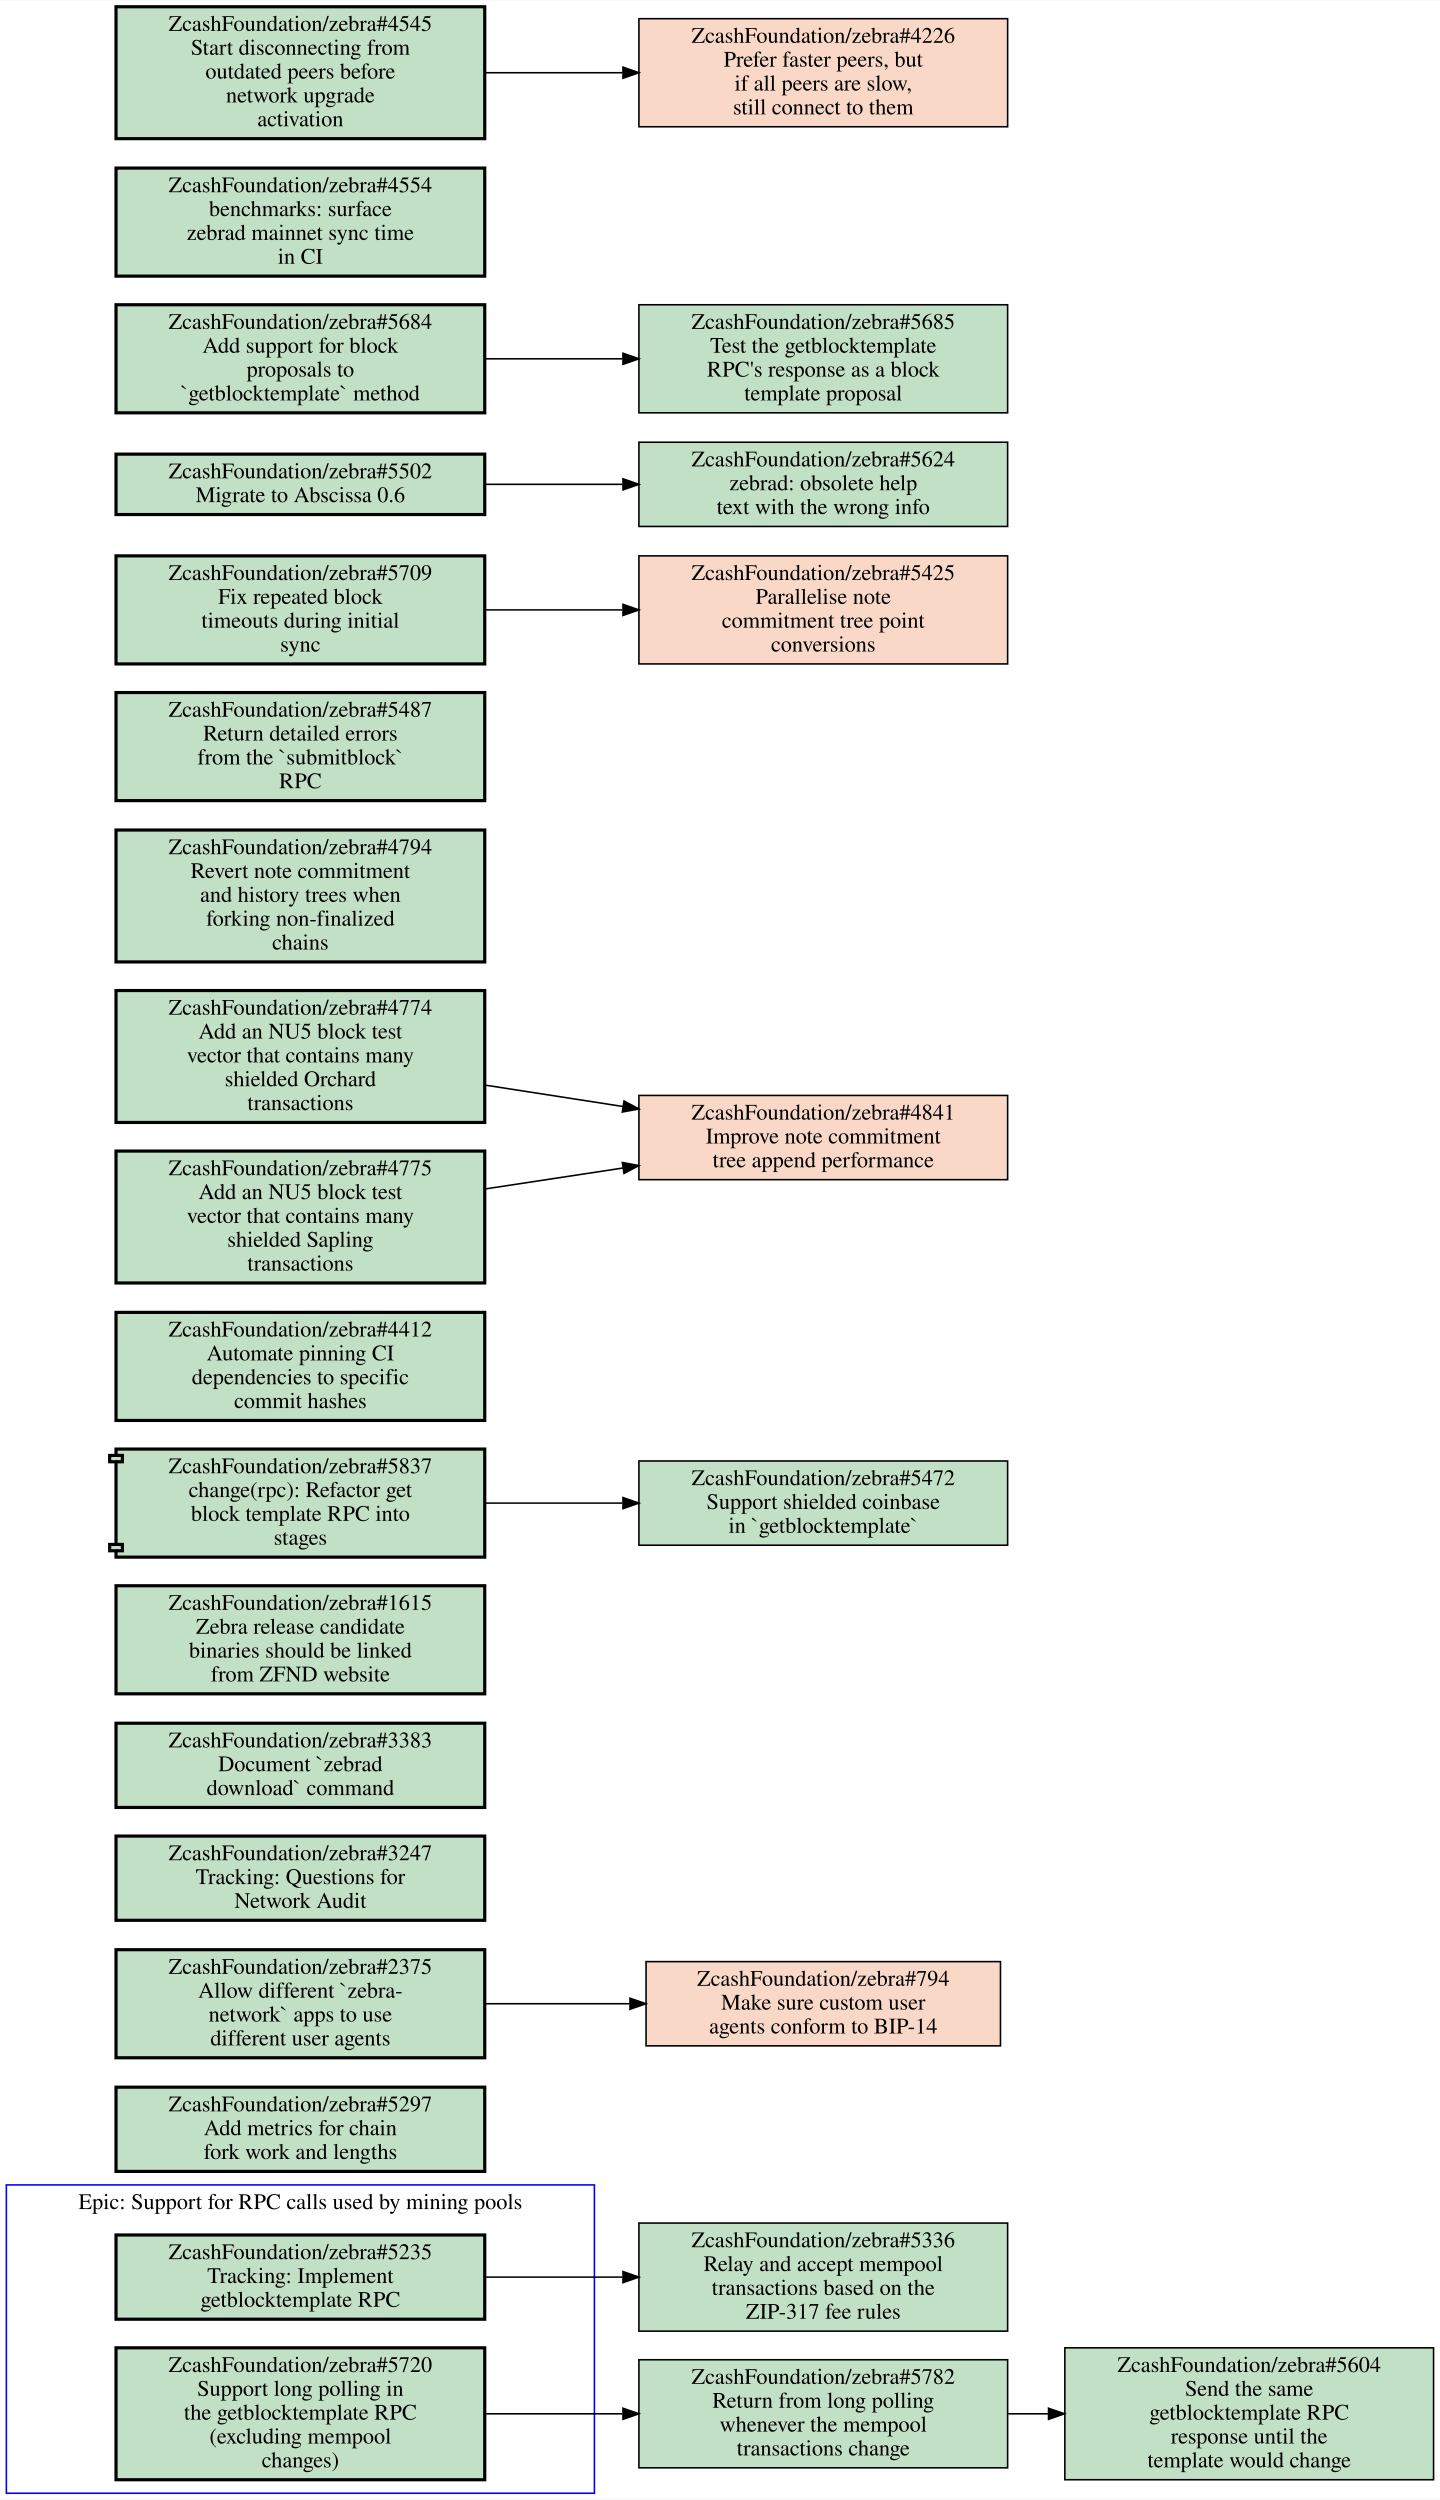
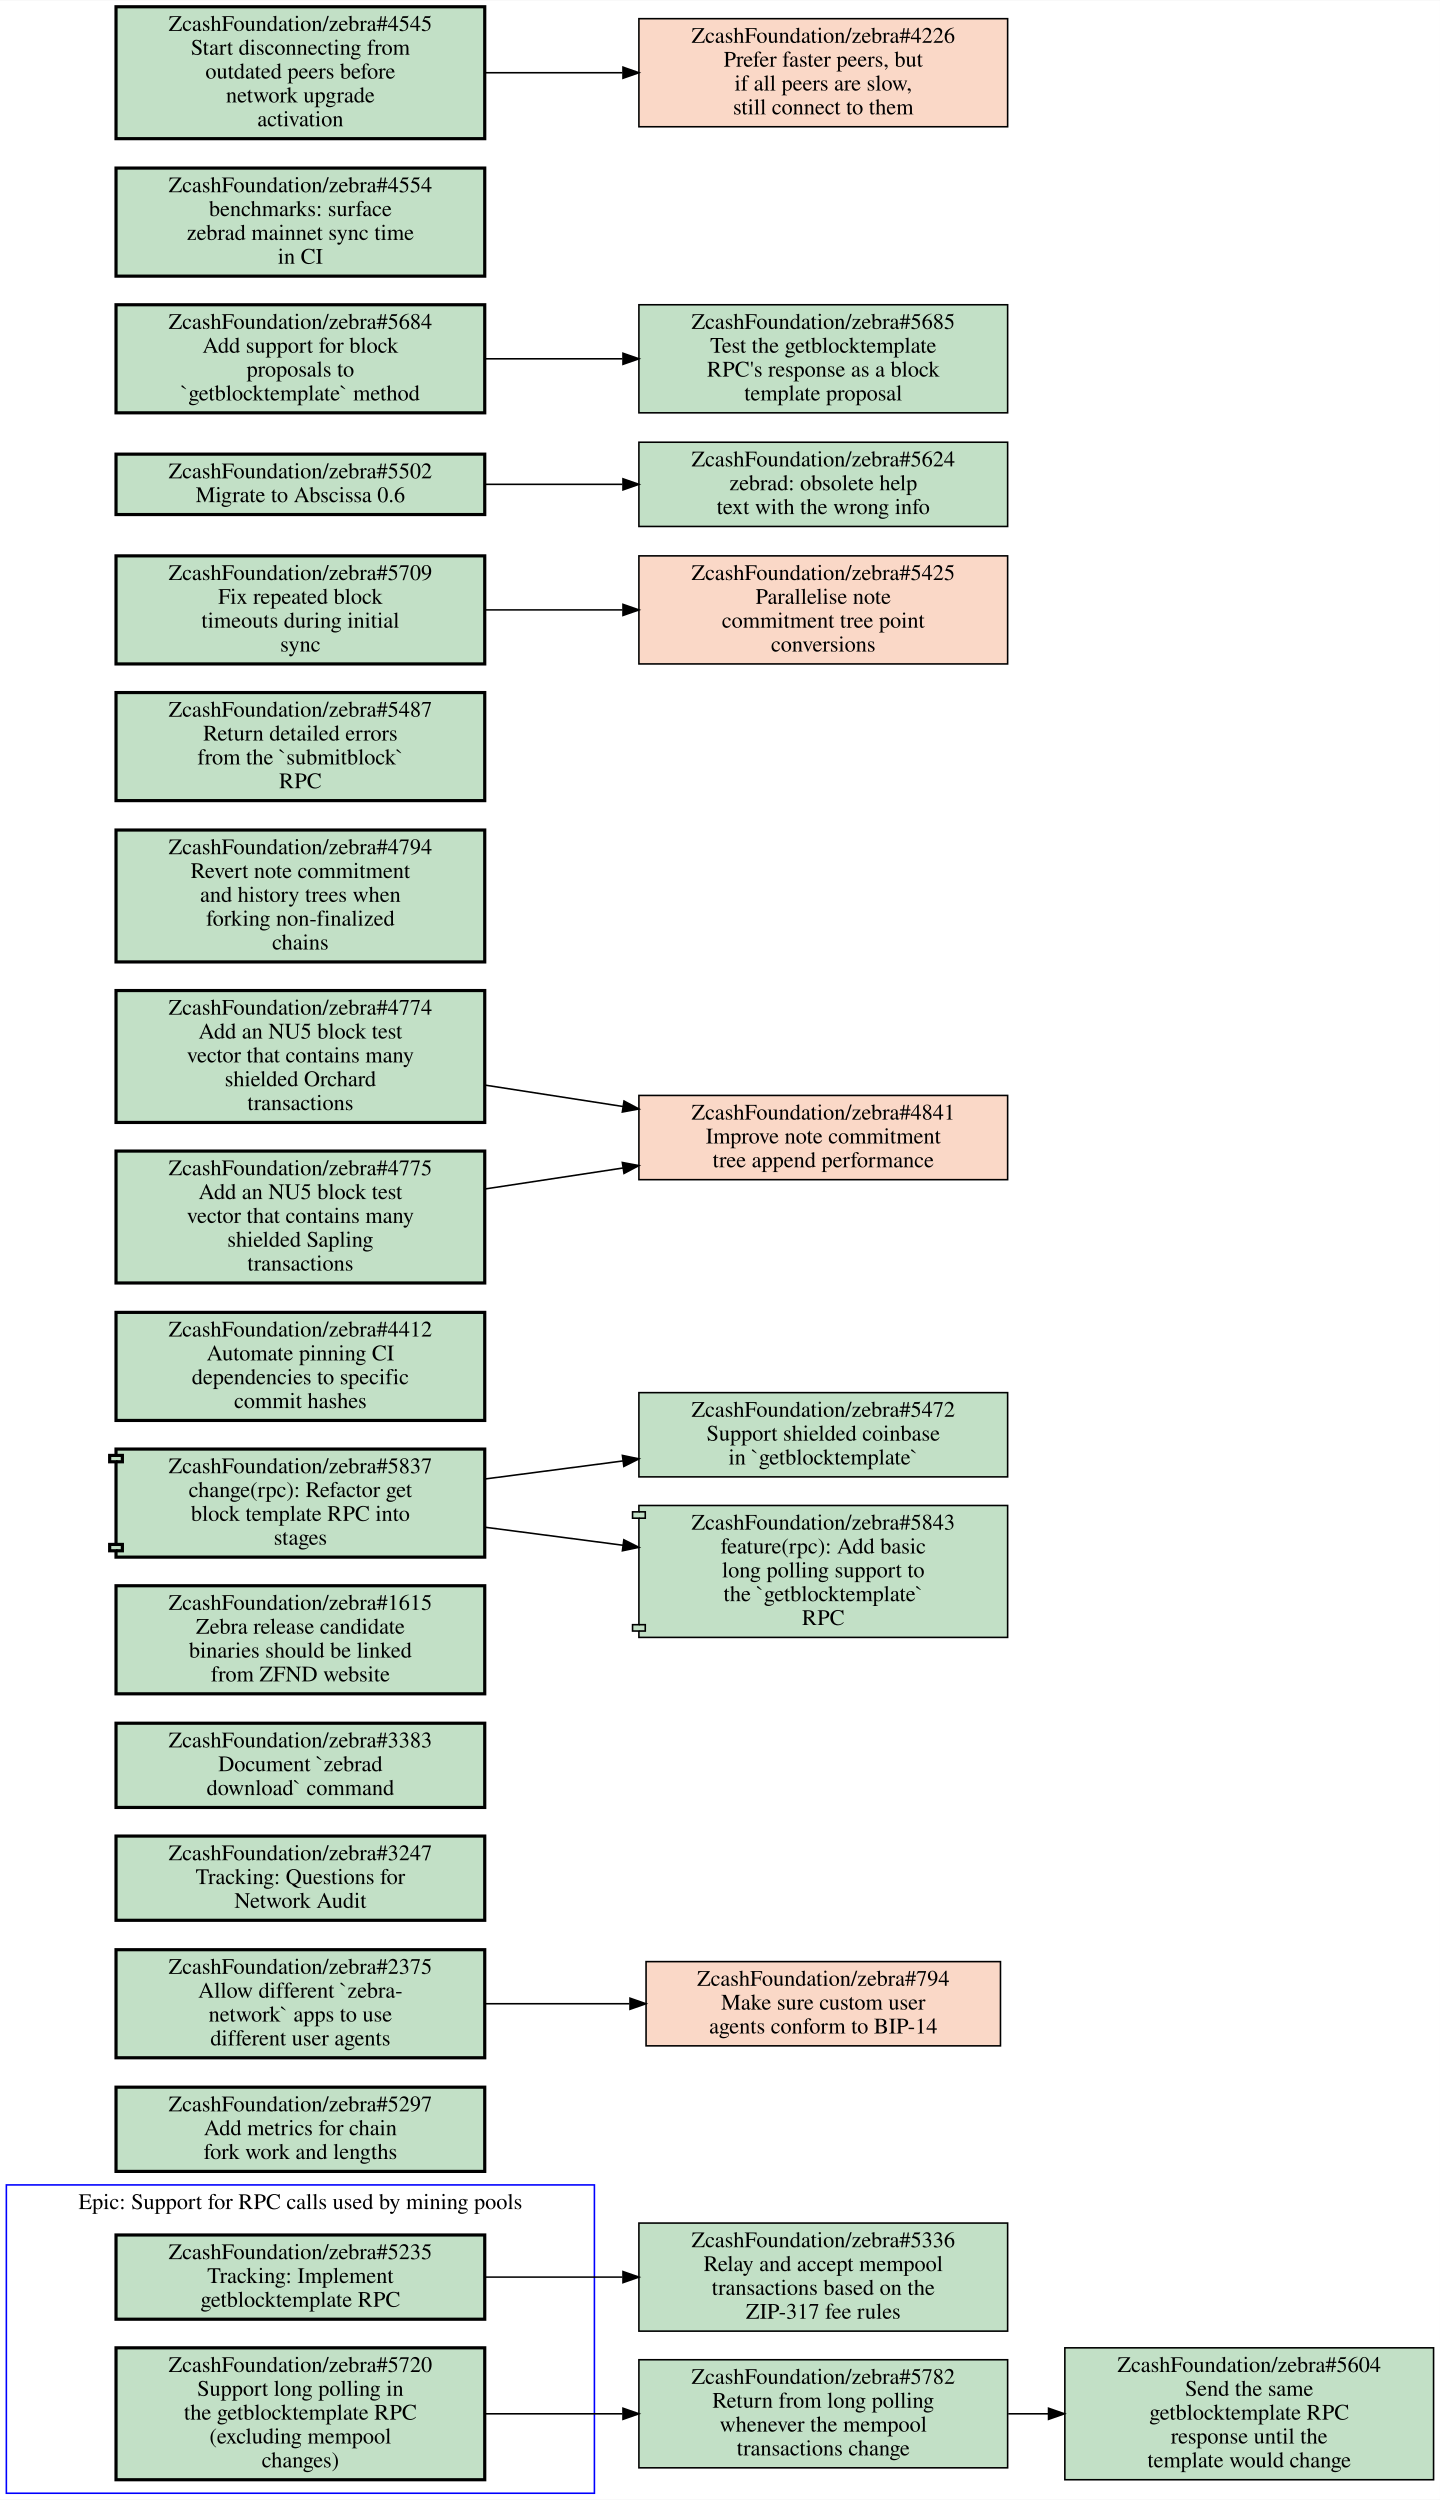
<svg xmlns="http://www.w3.org/2000/svg" xmlns:xlink="http://www.w3.org/1999/xlink" width="906pt" height="1573pt" viewBox="0.00 0.00 906.00 1572.50">
  <g id="graph0" class="graph" transform="scale(1 1) rotate(0) translate(4 1568.5)">
    <polygon fill="#ffffff" stroke="transparent" points="-4,4 -4,-1568.5 902,-1568.5 902,4 -4,4" />
    <g id="clust1" class="cluster">
      <polygon fill="none" stroke="#0000ff" points="0,0 0,-194 370,-194 370,0 0,0" />
      <text text-anchor="middle" x="185" y="-178.8" font-family="Times,serif" font-size="14.00" fill="#000000">Epic: Support for RPC calls used by mining pools</text>
    </g>
    <g id="node1" class="node open">
      <g id="a_node1">
        <a xlink:href="https://github.com/ZcashFoundation/zebra/issues/5235" xlink:title="ZcashFoundation/zebra#5235&#10;Tracking: Implement&#10;getblocktemplate RPC" target="_blank">
          <polygon fill="#c2e0c6" stroke="#000000" stroke-width="2" points="301,-162.5 69,-162.5 69,-109.5 301,-109.5 301,-162.5" />
          <text text-anchor="middle" x="185" y="-147.3" font-family="Times,serif" font-size="14.00" fill="#000000">ZcashFoundation/zebra#5235</text>
          <text text-anchor="middle" x="185" y="-132.3" font-family="Times,serif" font-size="14.00" fill="#000000">Tracking: Implement</text>
          <text text-anchor="middle" x="185" y="-117.3" font-family="Times,serif" font-size="14.00" fill="#000000">getblocktemplate RPC</text>
        </a>
      </g>
    </g>
    <g id="node3" class="node open">
      <g id="a_node3">
        <a xlink:href="https://github.com/ZcashFoundation/zebra/issues/5336" xlink:title="ZcashFoundation/zebra#5336&#10;Relay and accept mempool&#10;transactions based on the&#10;ZIP-317 fee rules" target="_blank">
          <polygon fill="#c2e0c6" stroke="#000000" points="630,-170 398,-170 398,-102 630,-102 630,-170" />
          <text text-anchor="middle" x="514" y="-154.8" font-family="Times,serif" font-size="14.00" fill="#000000">ZcashFoundation/zebra#5336</text>
          <text text-anchor="middle" x="514" y="-139.8" font-family="Times,serif" font-size="14.00" fill="#000000">Relay and accept mempool</text>
          <text text-anchor="middle" x="514" y="-124.8" font-family="Times,serif" font-size="14.00" fill="#000000">transactions based on the</text>
          <text text-anchor="middle" x="514" y="-109.8" font-family="Times,serif" font-size="14.00" fill="#000000">ZIP-317 fee rules</text>
        </a>
      </g>
    </g>
    <g id="edge1" class="edge">
      <path fill="none" stroke="#000000" d="M301.46,-136C329.36,-136 359.29,-136 387.62,-136" />
      <polygon fill="#000000" stroke="#000000" points="387.98,-139.5 397.98,-136 387.98,-132.5 387.98,-139.5" />
    </g>
    <g id="node2" class="node open">
      <g id="a_node2">
        <a xlink:href="https://github.com/ZcashFoundation/zebra/issues/5720" xlink:title="ZcashFoundation/zebra#5720&#10;Support long polling in&#10;the getblocktemplate RPC&#10;(excluding mempool&#10;changes)" target="_blank">
          <polygon fill="#c2e0c6" stroke="#000000" stroke-width="2" points="301,-91.5 69,-91.5 69,-8.5 301,-8.5 301,-91.5" />
          <text text-anchor="middle" x="185" y="-76.3" font-family="Times,serif" font-size="14.00" fill="#000000">ZcashFoundation/zebra#5720</text>
          <text text-anchor="middle" x="185" y="-61.3" font-family="Times,serif" font-size="14.00" fill="#000000">Support long polling in</text>
          <text text-anchor="middle" x="185" y="-46.3" font-family="Times,serif" font-size="14.00" fill="#000000">the getblocktemplate RPC</text>
          <text text-anchor="middle" x="185" y="-31.3" font-family="Times,serif" font-size="14.00" fill="#000000">(excluding mempool</text>
          <text text-anchor="middle" x="185" y="-16.3" font-family="Times,serif" font-size="14.00" fill="#000000">changes)</text>
        </a>
      </g>
    </g>
    <g id="node4" class="node open">
      <g id="a_node4">
        <a xlink:href="https://github.com/ZcashFoundation/zebra/issues/5782" xlink:title="ZcashFoundation/zebra#5782&#10;Return from long polling&#10;whenever the mempool&#10;transactions change" target="_blank">
          <polygon fill="#c2e0c6" stroke="#000000" points="630,-84 398,-84 398,-16 630,-16 630,-84" />
          <text text-anchor="middle" x="514" y="-68.8" font-family="Times,serif" font-size="14.00" fill="#000000">ZcashFoundation/zebra#5782</text>
          <text text-anchor="middle" x="514" y="-53.8" font-family="Times,serif" font-size="14.00" fill="#000000">Return from long polling</text>
          <text text-anchor="middle" x="514" y="-38.8" font-family="Times,serif" font-size="14.00" fill="#000000">whenever the mempool</text>
          <text text-anchor="middle" x="514" y="-23.8" font-family="Times,serif" font-size="14.00" fill="#000000">transactions change</text>
        </a>
      </g>
    </g>
    <g id="edge2" class="edge">
      <path fill="none" stroke="#000000" d="M301.46,-50C329.36,-50 359.29,-50 387.62,-50" />
      <polygon fill="#000000" stroke="#000000" points="387.98,-53.5 397.98,-50 387.98,-46.5 387.98,-53.5" />
    </g>
    <g id="node5" class="node open">
      <g id="a_node5">
        <a xlink:href="https://github.com/ZcashFoundation/zebra/issues/5604" xlink:title="ZcashFoundation/zebra#5604&#10;Send the same&#10;getblocktemplate RPC&#10;response until the&#10;template would change" target="_blank">
          <polygon fill="#c2e0c6" stroke="#000000" points="898,-91.5 666,-91.5 666,-8.5 898,-8.5 898,-91.5" />
          <text text-anchor="middle" x="782" y="-76.3" font-family="Times,serif" font-size="14.00" fill="#000000">ZcashFoundation/zebra#5604</text>
          <text text-anchor="middle" x="782" y="-61.3" font-family="Times,serif" font-size="14.00" fill="#000000">Send the same</text>
          <text text-anchor="middle" x="782" y="-46.3" font-family="Times,serif" font-size="14.00" fill="#000000">getblocktemplate RPC</text>
          <text text-anchor="middle" x="782" y="-31.3" font-family="Times,serif" font-size="14.00" fill="#000000">response until the</text>
          <text text-anchor="middle" x="782" y="-16.3" font-family="Times,serif" font-size="14.00" fill="#000000">template would change</text>
        </a>
      </g>
    </g>
    <g id="edge3" class="edge">
      <path fill="none" stroke="#000000" d="M630.38,-50C638.71,-50 647.14,-50 655.53,-50" />
      <polygon fill="#000000" stroke="#000000" points="655.74,-53.5 665.74,-50 655.74,-46.5 655.74,-53.5" />
    </g>
    <g id="node6" class="node open">
      <g id="a_node6">
        <a xlink:href="https://github.com/ZcashFoundation/zebra/issues/5297" xlink:title="ZcashFoundation/zebra#5297&#10;Add metrics for chain&#10;fork work and lengths" target="_blank">
          <polygon fill="#c2e0c6" stroke="#000000" stroke-width="2" points="301,-255.5 69,-255.5 69,-202.5 301,-202.5 301,-255.5" />
          <text text-anchor="middle" x="185" y="-240.3" font-family="Times,serif" font-size="14.00" fill="#000000">ZcashFoundation/zebra#5297</text>
          <text text-anchor="middle" x="185" y="-225.3" font-family="Times,serif" font-size="14.00" fill="#000000">Add metrics for chain</text>
          <text text-anchor="middle" x="185" y="-210.3" font-family="Times,serif" font-size="14.00" fill="#000000">fork work and lengths</text>
        </a>
      </g>
    </g>
    <g id="node7" class="node open">
      <g id="a_node7">
        <a xlink:href="https://github.com/ZcashFoundation/zebra/issues/2375" xlink:title="ZcashFoundation/zebra#2375&#10;Allow different `zebra-&#10;network` apps to use&#10;different user agents" target="_blank">
          <polygon fill="#c2e0c6" stroke="#000000" stroke-width="2" points="301,-342 69,-342 69,-274 301,-274 301,-342" />
          <text text-anchor="middle" x="185" y="-326.8" font-family="Times,serif" font-size="14.00" fill="#000000">ZcashFoundation/zebra#2375</text>
          <text text-anchor="middle" x="185" y="-311.8" font-family="Times,serif" font-size="14.00" fill="#000000">Allow different `zebra-</text>
          <text text-anchor="middle" x="185" y="-296.8" font-family="Times,serif" font-size="14.00" fill="#000000">network` apps to use</text>
          <text text-anchor="middle" x="185" y="-281.8" font-family="Times,serif" font-size="14.00" fill="#000000">different user agents</text>
        </a>
      </g>
    </g>
    <g id="node8" class="node closed">
      <g id="a_node8">
        <a xlink:href="https://github.com/ZcashFoundation/zebra/issues/794" xlink:title="ZcashFoundation/zebra#794&#10;Make sure custom user&#10;agents conform to BIP-14" target="_blank">
          <polygon fill="#fad8c7" stroke="#000000" points="625.5,-334.5 402.5,-334.5 402.5,-281.5 625.5,-281.5 625.5,-334.5" />
          <text text-anchor="middle" x="514" y="-319.3" font-family="Times,serif" font-size="14.00" fill="#000000">ZcashFoundation/zebra#794</text>
          <text text-anchor="middle" x="514" y="-304.3" font-family="Times,serif" font-size="14.00" fill="#000000">Make sure custom user</text>
          <text text-anchor="middle" x="514" y="-289.3" font-family="Times,serif" font-size="14.00" fill="#000000">agents conform to BIP-14</text>
        </a>
      </g>
    </g>
    <g id="edge4" class="edge">
      <path fill="none" stroke="#000000" d="M301.46,-308C330.81,-308 362.39,-308 392.01,-308" />
      <polygon fill="#000000" stroke="#000000" points="392.39,-311.5 402.39,-308 392.39,-304.5 392.39,-311.5" />
    </g>
    <g id="node9" class="node open">
      <g id="a_node9">
        <a xlink:href="https://github.com/ZcashFoundation/zebra/issues/3247" xlink:title="ZcashFoundation/zebra#3247&#10;Tracking: Questions for&#10;Network Audit" target="_blank">
          <polygon fill="#c2e0c6" stroke="#000000" stroke-width="2" points="301,-413.5 69,-413.5 69,-360.5 301,-360.5 301,-413.5" />
          <text text-anchor="middle" x="185" y="-398.3" font-family="Times,serif" font-size="14.00" fill="#000000">ZcashFoundation/zebra#3247</text>
          <text text-anchor="middle" x="185" y="-383.3" font-family="Times,serif" font-size="14.00" fill="#000000">Tracking: Questions for</text>
          <text text-anchor="middle" x="185" y="-368.3" font-family="Times,serif" font-size="14.00" fill="#000000">Network Audit</text>
        </a>
      </g>
    </g>
    <g id="node10" class="node open">
      <g id="a_node10">
        <a xlink:href="https://github.com/ZcashFoundation/zebra/issues/3383" xlink:title="ZcashFoundation/zebra#3383&#10;Document `zebrad&#10;download` command" target="_blank">
          <polygon fill="#c2e0c6" stroke="#000000" stroke-width="2" points="301,-484.5 69,-484.5 69,-431.5 301,-431.5 301,-484.5" />
          <text text-anchor="middle" x="185" y="-469.3" font-family="Times,serif" font-size="14.00" fill="#000000">ZcashFoundation/zebra#3383</text>
          <text text-anchor="middle" x="185" y="-454.3" font-family="Times,serif" font-size="14.00" fill="#000000">Document `zebrad</text>
          <text text-anchor="middle" x="185" y="-439.3" font-family="Times,serif" font-size="14.00" fill="#000000">download` command</text>
        </a>
      </g>
    </g>
    <g id="node11" class="node open">
      <g id="a_node11">
        <a xlink:href="https://github.com/ZcashFoundation/zebra/issues/1615" xlink:title="ZcashFoundation/zebra#1615&#10;Zebra release candidate&#10;binaries should be linked&#10;from ZFND website" target="_blank">
          <polygon fill="#c2e0c6" stroke="#000000" stroke-width="2" points="301,-571 69,-571 69,-503 301,-503 301,-571" />
          <text text-anchor="middle" x="185" y="-555.8" font-family="Times,serif" font-size="14.00" fill="#000000">ZcashFoundation/zebra#1615</text>
          <text text-anchor="middle" x="185" y="-540.8" font-family="Times,serif" font-size="14.00" fill="#000000">Zebra release candidate</text>
          <text text-anchor="middle" x="185" y="-525.8" font-family="Times,serif" font-size="14.00" fill="#000000">binaries should be linked</text>
          <text text-anchor="middle" x="185" y="-510.8" font-family="Times,serif" font-size="14.00" fill="#000000">from ZFND website</text>
        </a>
      </g>
    </g>
    <g id="node12" class="node open">
      <g id="a_node12">
        <a xlink:href="https://github.com/ZcashFoundation/zebra/pull/5837" xlink:title="ZcashFoundation/zebra#5837&#10;change(rpc): Refactor get&#10;block template RPC into&#10;stages" target="_blank">
          <polygon fill="#c2e0c6" stroke="#000000" stroke-width="2" points="301,-657 69,-657 69,-653 65,-653 65,-649 69,-649 69,-597 65,-597 65,-593 69,-593 69,-589 301,-589 301,-657" />
          <polyline fill="none" stroke="#000000" stroke-width="2" points="69,-653 73,-653 73,-649 69,-649 " />
          <polyline fill="none" stroke="#000000" stroke-width="2" points="69,-597 73,-597 73,-593 69,-593 " />
          <text text-anchor="middle" x="185" y="-641.8" font-family="Times,serif" font-size="14.00" fill="#000000">ZcashFoundation/zebra#5837</text>
          <text text-anchor="middle" x="185" y="-626.8" font-family="Times,serif" font-size="14.00" fill="#000000">change(rpc): Refactor get</text>
          <text text-anchor="middle" x="185" y="-611.8" font-family="Times,serif" font-size="14.00" fill="#000000">block template RPC into</text>
          <text text-anchor="middle" x="185" y="-596.8" font-family="Times,serif" font-size="14.00" fill="#000000">stages</text>
        </a>
      </g>
    </g>
    <g id="node13" class="node open">
      <g id="a_node13">
        <a xlink:href="https://github.com/ZcashFoundation/zebra/issues/5472" xlink:title="ZcashFoundation/zebra#5472&#10;Support shielded coinbase&#10;in `getblocktemplate`" target="_blank">
-           <polygon fill="#c2e0c6" stroke="#000000" points="630,-649.5 398,-649.5 398,-596.5 630,-596.5 630,-649.5" />
-           <text text-anchor="middle" x="514" y="-634.3" font-family="Times,serif" font-size="14.00" fill="#000000">ZcashFoundation/zebra#5472</text>
-           <text text-anchor="middle" x="514" y="-619.3" font-family="Times,serif" font-size="14.00" fill="#000000">Support shielded coinbase</text>
-           <text text-anchor="middle" x="514" y="-604.3" font-family="Times,serif" font-size="14.00" fill="#000000">in `getblocktemplate`</text>
+           <polygon fill="#c2e0c6" stroke="#000000" points="630,-692.5 398,-692.5 398,-639.5 630,-639.5 630,-692.5" />
+           <text text-anchor="middle" x="514" y="-677.3" font-family="Times,serif" font-size="14.00" fill="#000000">ZcashFoundation/zebra#5472</text>
+           <text text-anchor="middle" x="514" y="-662.3" font-family="Times,serif" font-size="14.00" fill="#000000">Support shielded coinbase</text>
+           <text text-anchor="middle" x="514" y="-647.3" font-family="Times,serif" font-size="14.00" fill="#000000">in `getblocktemplate`</text>
        </a>
      </g>
    </g>
    <g id="edge5" class="edge">
-       <path fill="none" stroke="#000000" d="M301.46,-623C329.36,-623 359.29,-623 387.62,-623" />
-       <polygon fill="#000000" stroke="#000000" points="387.98,-626.5 397.98,-623 387.98,-619.5 387.98,-626.5" />
+       <path fill="none" stroke="#000000" d="M301.46,-638.22C329.48,-641.88 359.55,-645.81 387.99,-649.53" />
+       <polygon fill="#000000" stroke="#000000" points="387.61,-653.01 397.98,-650.84 388.52,-646.069 387.61,-653.01" />
    </g>
    <g id="node14" class="node open">
      <g id="a_node14">
+         <a xlink:href="https://github.com/ZcashFoundation/zebra/pull/5843" xlink:title="ZcashFoundation/zebra#5843&#10;feature(rpc): Add basic&#10;long polling support to&#10;the `getblocktemplate`&#10;RPC" target="_blank">
+           <polygon fill="#c2e0c6" stroke="#000000" points="630,-621.5 398,-621.5 398,-617.5 394,-617.5 394,-613.5 398,-613.5 398,-546.5 394,-546.5 394,-542.5 398,-542.5 398,-538.5 630,-538.5 630,-621.5" />
+           <polyline fill="none" stroke="#000000" points="398,-617.5 402,-617.5 402,-613.5 398,-613.5 " />
+           <polyline fill="none" stroke="#000000" points="398,-546.5 402,-546.5 402,-542.5 398,-542.5 " />
+           <text text-anchor="middle" x="514" y="-606.3" font-family="Times,serif" font-size="14.00" fill="#000000">ZcashFoundation/zebra#5843</text>
+           <text text-anchor="middle" x="514" y="-591.3" font-family="Times,serif" font-size="14.00" fill="#000000">feature(rpc): Add basic</text>
+           <text text-anchor="middle" x="514" y="-576.3" font-family="Times,serif" font-size="14.00" fill="#000000">long polling support to</text>
+           <text text-anchor="middle" x="514" y="-561.3" font-family="Times,serif" font-size="14.00" fill="#000000">the `getblocktemplate`</text>
+           <text text-anchor="middle" x="514" y="-546.3" font-family="Times,serif" font-size="14.00" fill="#000000">RPC</text>
+         </a>
+       </g>
+     </g>
+     <g id="edge6" class="edge">
+       <path fill="none" stroke="#000000" d="M301.46,-607.78C329.48,-604.12 359.55,-600.19 387.99,-596.47" />
+       <polygon fill="#000000" stroke="#000000" points="388.52,-599.931 397.98,-595.16 387.61,-592.99 388.52,-599.931" />
+     </g>
+     <g id="node15" class="node open">
+       <g id="a_node15">
        <a xlink:href="https://github.com/ZcashFoundation/zebra/issues/4412" xlink:title="ZcashFoundation/zebra#4412&#10;Automate pinning CI&#10;dependencies to specific&#10;commit hashes" target="_blank">
          <polygon fill="#c2e0c6" stroke="#000000" stroke-width="2" points="301,-743 69,-743 69,-675 301,-675 301,-743" />
          <text text-anchor="middle" x="185" y="-727.8" font-family="Times,serif" font-size="14.00" fill="#000000">ZcashFoundation/zebra#4412</text>
          <text text-anchor="middle" x="185" y="-712.8" font-family="Times,serif" font-size="14.00" fill="#000000">Automate pinning CI</text>
          <text text-anchor="middle" x="185" y="-697.8" font-family="Times,serif" font-size="14.00" fill="#000000">dependencies to specific</text>
          <text text-anchor="middle" x="185" y="-682.8" font-family="Times,serif" font-size="14.00" fill="#000000">commit hashes</text>
        </a>
      </g>
    </g>
-     <g id="node15" class="node closed">
-       <g id="a_node15">
+     <g id="node16" class="node closed">
+       <g id="a_node16">
        <a xlink:href="https://github.com/ZcashFoundation/zebra/issues/4841" xlink:title="ZcashFoundation/zebra#4841&#10;Improve note commitment&#10;tree append performance" target="_blank">
          <polygon fill="#fad8c7" stroke="#000000" points="630,-879.5 398,-879.5 398,-826.5 630,-826.5 630,-879.5" />
          <text text-anchor="middle" x="514" y="-864.3" font-family="Times,serif" font-size="14.00" fill="#000000">ZcashFoundation/zebra#4841</text>
          <text text-anchor="middle" x="514" y="-849.3" font-family="Times,serif" font-size="14.00" fill="#000000">Improve note commitment</text>
          <text text-anchor="middle" x="514" y="-834.3" font-family="Times,serif" font-size="14.00" fill="#000000">tree append performance</text>
        </a>
      </g>
    </g>
-     <g id="node16" class="node open">
-       <g id="a_node16">
+     <g id="node17" class="node open">
+       <g id="a_node17">
        <a xlink:href="https://github.com/ZcashFoundation/zebra/issues/4794" xlink:title="ZcashFoundation/zebra#4794&#10;Revert note commitment&#10;and history trees when&#10;forking non-finalized&#10;chains" target="_blank">
          <polygon fill="#c2e0c6" stroke="#000000" stroke-width="2" points="301,-1046.5 69,-1046.5 69,-963.5 301,-963.5 301,-1046.5" />
          <text text-anchor="middle" x="185" y="-1031.3" font-family="Times,serif" font-size="14.00" fill="#000000">ZcashFoundation/zebra#4794</text>
          <text text-anchor="middle" x="185" y="-1016.3" font-family="Times,serif" font-size="14.00" fill="#000000">Revert note commitment</text>
          <text text-anchor="middle" x="185" y="-1001.3" font-family="Times,serif" font-size="14.00" fill="#000000">and history trees when</text>
          <text text-anchor="middle" x="185" y="-986.3" font-family="Times,serif" font-size="14.00" fill="#000000">forking non-finalized</text>
          <text text-anchor="middle" x="185" y="-971.3" font-family="Times,serif" font-size="14.00" fill="#000000">chains</text>
        </a>
      </g>
    </g>
-     <g id="node17" class="node open">
-       <g id="a_node17">
+     <g id="node18" class="node open">
+       <g id="a_node18">
        <a xlink:href="https://github.com/ZcashFoundation/zebra/issues/5487" xlink:title="ZcashFoundation/zebra#5487&#10;Return detailed errors&#10;from the `submitblock`&#10;RPC" target="_blank">
          <polygon fill="#c2e0c6" stroke="#000000" stroke-width="2" points="301,-1133 69,-1133 69,-1065 301,-1065 301,-1133" />
          <text text-anchor="middle" x="185" y="-1117.8" font-family="Times,serif" font-size="14.00" fill="#000000">ZcashFoundation/zebra#5487</text>
          <text text-anchor="middle" x="185" y="-1102.8" font-family="Times,serif" font-size="14.00" fill="#000000">Return detailed errors</text>
          <text text-anchor="middle" x="185" y="-1087.8" font-family="Times,serif" font-size="14.00" fill="#000000">from the `submitblock`</text>
          <text text-anchor="middle" x="185" y="-1072.8" font-family="Times,serif" font-size="14.00" fill="#000000">RPC</text>
        </a>
      </g>
    </g>
-     <g id="node18" class="node open">
-       <g id="a_node18">
+     <g id="node19" class="node open">
+       <g id="a_node19">
        <a xlink:href="https://github.com/ZcashFoundation/zebra/issues/5709" xlink:title="ZcashFoundation/zebra#5709&#10;Fix repeated block&#10;timeouts during initial&#10;sync" target="_blank">
          <polygon fill="#c2e0c6" stroke="#000000" stroke-width="2" points="301,-1219 69,-1219 69,-1151 301,-1151 301,-1219" />
          <text text-anchor="middle" x="185" y="-1203.8" font-family="Times,serif" font-size="14.00" fill="#000000">ZcashFoundation/zebra#5709</text>
          <text text-anchor="middle" x="185" y="-1188.8" font-family="Times,serif" font-size="14.00" fill="#000000">Fix repeated block</text>
          <text text-anchor="middle" x="185" y="-1173.8" font-family="Times,serif" font-size="14.00" fill="#000000">timeouts during initial</text>
          <text text-anchor="middle" x="185" y="-1158.8" font-family="Times,serif" font-size="14.00" fill="#000000">sync</text>
        </a>
      </g>
    </g>
-     <g id="node19" class="node closed">
-       <g id="a_node19">
+     <g id="node20" class="node closed">
+       <g id="a_node20">
        <a xlink:href="https://github.com/ZcashFoundation/zebra/issues/5425" xlink:title="ZcashFoundation/zebra#5425&#10;Parallelise note&#10;commitment tree point&#10;conversions" target="_blank">
          <polygon fill="#fad8c7" stroke="#000000" points="630,-1219 398,-1219 398,-1151 630,-1151 630,-1219" />
          <text text-anchor="middle" x="514" y="-1203.8" font-family="Times,serif" font-size="14.00" fill="#000000">ZcashFoundation/zebra#5425</text>
          <text text-anchor="middle" x="514" y="-1188.8" font-family="Times,serif" font-size="14.00" fill="#000000">Parallelise note</text>
          <text text-anchor="middle" x="514" y="-1173.8" font-family="Times,serif" font-size="14.00" fill="#000000">commitment tree point</text>
          <text text-anchor="middle" x="514" y="-1158.8" font-family="Times,serif" font-size="14.00" fill="#000000">conversions</text>
        </a>
      </g>
    </g>
-     <g id="edge6" class="edge">
+     <g id="edge7" class="edge">
      <path fill="none" stroke="#000000" d="M301.46,-1185C329.36,-1185 359.29,-1185 387.62,-1185" />
      <polygon fill="#000000" stroke="#000000" points="387.98,-1188.5 397.98,-1185 387.98,-1181.5 387.98,-1188.5" />
    </g>
-     <g id="node20" class="node open">
-       <g id="a_node20">
+     <g id="node21" class="node open">
+       <g id="a_node21">
        <a xlink:href="https://github.com/ZcashFoundation/zebra/issues/4774" xlink:title="ZcashFoundation/zebra#4774&#10;Add an NU5 block test&#10;vector that contains many&#10;shielded Orchard&#10;transactions" target="_blank">
          <polygon fill="#c2e0c6" stroke="#000000" stroke-width="2" points="301,-945.5 69,-945.5 69,-862.5 301,-862.5 301,-945.5" />
          <text text-anchor="middle" x="185" y="-930.3" font-family="Times,serif" font-size="14.00" fill="#000000">ZcashFoundation/zebra#4774</text>
          <text text-anchor="middle" x="185" y="-915.3" font-family="Times,serif" font-size="14.00" fill="#000000">Add an NU5 block test</text>
          <text text-anchor="middle" x="185" y="-900.3" font-family="Times,serif" font-size="14.00" fill="#000000">vector that contains many</text>
          <text text-anchor="middle" x="185" y="-885.3" font-family="Times,serif" font-size="14.00" fill="#000000">shielded Orchard</text>
          <text text-anchor="middle" x="185" y="-870.3" font-family="Times,serif" font-size="14.00" fill="#000000">transactions</text>
        </a>
      </g>
    </g>
-     <g id="edge7" class="edge">
+     <g id="edge8" class="edge">
      <path fill="none" stroke="#000000" d="M301.46,-885.95C329.48,-881.6 359.55,-876.94 387.99,-872.53" />
      <polygon fill="#000000" stroke="#000000" points="388.63,-875.973 397.98,-870.99 387.563,-869.054 388.63,-875.973" />
    </g>
-     <g id="node21" class="node open">
-       <g id="a_node21">
+     <g id="node22" class="node open">
+       <g id="a_node22">
        <a xlink:href="https://github.com/ZcashFoundation/zebra/issues/4775" xlink:title="ZcashFoundation/zebra#4775&#10;Add an NU5 block test&#10;vector that contains many&#10;shielded Sapling&#10;transactions" target="_blank">
          <polygon fill="#c2e0c6" stroke="#000000" stroke-width="2" points="301,-844.5 69,-844.5 69,-761.5 301,-761.5 301,-844.5" />
          <text text-anchor="middle" x="185" y="-829.3" font-family="Times,serif" font-size="14.00" fill="#000000">ZcashFoundation/zebra#4775</text>
          <text text-anchor="middle" x="185" y="-814.3" font-family="Times,serif" font-size="14.00" fill="#000000">Add an NU5 block test</text>
          <text text-anchor="middle" x="185" y="-799.3" font-family="Times,serif" font-size="14.00" fill="#000000">vector that contains many</text>
          <text text-anchor="middle" x="185" y="-784.3" font-family="Times,serif" font-size="14.00" fill="#000000">shielded Sapling</text>
          <text text-anchor="middle" x="185" y="-769.3" font-family="Times,serif" font-size="14.00" fill="#000000">transactions</text>
        </a>
      </g>
    </g>
-     <g id="edge8" class="edge">
+     <g id="edge9" class="edge">
      <path fill="none" stroke="#000000" d="M301.46,-820.7C329.48,-824.96 359.55,-829.53 387.99,-833.85" />
      <polygon fill="#000000" stroke="#000000" points="387.567,-837.326 397.98,-835.37 388.62,-830.405 387.567,-837.326" />
    </g>
-     <g id="node22" class="node open">
-       <g id="a_node22">
+     <g id="node23" class="node open">
+       <g id="a_node23">
        <a xlink:href="https://github.com/ZcashFoundation/zebra/issues/5502" xlink:title="ZcashFoundation/zebra#5502&#10;Migrate to Abscissa 0.6" target="_blank">
          <polygon fill="#c2e0c6" stroke="#000000" stroke-width="2" points="301,-1283 69,-1283 69,-1245 301,-1245 301,-1283" />
          <text text-anchor="middle" x="185" y="-1267.8" font-family="Times,serif" font-size="14.00" fill="#000000">ZcashFoundation/zebra#5502</text>
          <text text-anchor="middle" x="185" y="-1252.8" font-family="Times,serif" font-size="14.00" fill="#000000">Migrate to Abscissa 0.6</text>
        </a>
      </g>
    </g>
-     <g id="node23" class="node open">
-       <g id="a_node23">
+     <g id="node24" class="node open">
+       <g id="a_node24">
        <a xlink:href="https://github.com/ZcashFoundation/zebra/issues/5624" xlink:title="ZcashFoundation/zebra#5624&#10;zebrad: obsolete help&#10;text with the wrong info" target="_blank">
          <polygon fill="#c2e0c6" stroke="#000000" points="630,-1290.5 398,-1290.5 398,-1237.5 630,-1237.5 630,-1290.5" />
          <text text-anchor="middle" x="514" y="-1275.3" font-family="Times,serif" font-size="14.00" fill="#000000">ZcashFoundation/zebra#5624</text>
          <text text-anchor="middle" x="514" y="-1260.3" font-family="Times,serif" font-size="14.00" fill="#000000">zebrad: obsolete help</text>
          <text text-anchor="middle" x="514" y="-1245.3" font-family="Times,serif" font-size="14.00" fill="#000000">text with the wrong info</text>
        </a>
      </g>
    </g>
-     <g id="edge9" class="edge">
+     <g id="edge10" class="edge">
      <path fill="none" stroke="#000000" d="M301.46,-1264C329.36,-1264 359.29,-1264 387.62,-1264" />
      <polygon fill="#000000" stroke="#000000" points="387.98,-1267.5 397.98,-1264 387.98,-1260.5 387.98,-1267.5" />
    </g>
-     <g id="node24" class="node open">
-       <g id="a_node24">
+     <g id="node25" class="node open">
+       <g id="a_node25">
        <a xlink:href="https://github.com/ZcashFoundation/zebra/issues/5684" xlink:title="ZcashFoundation/zebra#5684&#10;Add support for block&#10;proposals to&#10;`getblocktemplate` method" target="_blank">
          <polygon fill="#c2e0c6" stroke="#000000" stroke-width="2" points="301,-1377 69,-1377 69,-1309 301,-1309 301,-1377" />
          <text text-anchor="middle" x="185" y="-1361.8" font-family="Times,serif" font-size="14.00" fill="#000000">ZcashFoundation/zebra#5684</text>
          <text text-anchor="middle" x="185" y="-1346.8" font-family="Times,serif" font-size="14.00" fill="#000000">Add support for block</text>
          <text text-anchor="middle" x="185" y="-1331.8" font-family="Times,serif" font-size="14.00" fill="#000000">proposals to</text>
          <text text-anchor="middle" x="185" y="-1316.8" font-family="Times,serif" font-size="14.00" fill="#000000">`getblocktemplate` method</text>
        </a>
      </g>
    </g>
-     <g id="node25" class="node open">
-       <g id="a_node25">
+     <g id="node26" class="node open">
+       <g id="a_node26">
        <a xlink:href="https://github.com/ZcashFoundation/zebra/issues/5685" xlink:title="ZcashFoundation/zebra#5685&#10;Test the getblocktemplate&#10;RPC's response as a block&#10;template proposal" target="_blank">
          <polygon fill="#c2e0c6" stroke="#000000" points="630,-1377 398,-1377 398,-1309 630,-1309 630,-1377" />
          <text text-anchor="middle" x="514" y="-1361.8" font-family="Times,serif" font-size="14.00" fill="#000000">ZcashFoundation/zebra#5685</text>
          <text text-anchor="middle" x="514" y="-1346.8" font-family="Times,serif" font-size="14.00" fill="#000000">Test the getblocktemplate</text>
          <text text-anchor="middle" x="514" y="-1331.8" font-family="Times,serif" font-size="14.00" fill="#000000">RPC's response as a block</text>
          <text text-anchor="middle" x="514" y="-1316.8" font-family="Times,serif" font-size="14.00" fill="#000000">template proposal</text>
        </a>
      </g>
    </g>
-     <g id="edge10" class="edge">
+     <g id="edge11" class="edge">
      <path fill="none" stroke="#000000" d="M301.46,-1343C329.36,-1343 359.29,-1343 387.62,-1343" />
      <polygon fill="#000000" stroke="#000000" points="387.98,-1346.5 397.98,-1343 387.98,-1339.5 387.98,-1346.5" />
    </g>
-     <g id="node26" class="node open">
-       <g id="a_node26">
+     <g id="node27" class="node open">
+       <g id="a_node27">
        <a xlink:href="https://github.com/ZcashFoundation/zebra/issues/4554" xlink:title="ZcashFoundation/zebra#4554&#10;benchmarks: surface&#10;zebrad mainnet sync time&#10;in CI" target="_blank">
          <polygon fill="#c2e0c6" stroke="#000000" stroke-width="2" points="301,-1463 69,-1463 69,-1395 301,-1395 301,-1463" />
          <text text-anchor="middle" x="185" y="-1447.8" font-family="Times,serif" font-size="14.00" fill="#000000">ZcashFoundation/zebra#4554</text>
          <text text-anchor="middle" x="185" y="-1432.8" font-family="Times,serif" font-size="14.00" fill="#000000">benchmarks: surface</text>
          <text text-anchor="middle" x="185" y="-1417.8" font-family="Times,serif" font-size="14.00" fill="#000000">zebrad mainnet sync time</text>
          <text text-anchor="middle" x="185" y="-1402.8" font-family="Times,serif" font-size="14.00" fill="#000000">in CI</text>
        </a>
      </g>
    </g>
-     <g id="node27" class="node open">
-       <g id="a_node27">
+     <g id="node28" class="node open">
+       <g id="a_node28">
        <a xlink:href="https://github.com/ZcashFoundation/zebra/issues/4545" xlink:title="ZcashFoundation/zebra#4545&#10;Start disconnecting from&#10;outdated peers before&#10;network upgrade&#10;activation" target="_blank">
          <polygon fill="#c2e0c6" stroke="#000000" stroke-width="2" points="301,-1564.5 69,-1564.5 69,-1481.5 301,-1481.5 301,-1564.5" />
          <text text-anchor="middle" x="185" y="-1549.3" font-family="Times,serif" font-size="14.00" fill="#000000">ZcashFoundation/zebra#4545</text>
          <text text-anchor="middle" x="185" y="-1534.3" font-family="Times,serif" font-size="14.00" fill="#000000">Start disconnecting from</text>
          <text text-anchor="middle" x="185" y="-1519.3" font-family="Times,serif" font-size="14.00" fill="#000000">outdated peers before</text>
          <text text-anchor="middle" x="185" y="-1504.3" font-family="Times,serif" font-size="14.00" fill="#000000">network upgrade</text>
          <text text-anchor="middle" x="185" y="-1489.3" font-family="Times,serif" font-size="14.00" fill="#000000">activation</text>
        </a>
      </g>
    </g>
-     <g id="node28" class="node closed">
-       <g id="a_node28">
+     <g id="node29" class="node closed">
+       <g id="a_node29">
        <a xlink:href="https://github.com/ZcashFoundation/zebra/issues/4226" xlink:title="ZcashFoundation/zebra#4226&#10;Prefer faster peers, but&#10;if all peers are slow,&#10;still connect to them" target="_blank">
          <polygon fill="#fad8c7" stroke="#000000" points="630,-1557 398,-1557 398,-1489 630,-1489 630,-1557" />
          <text text-anchor="middle" x="514" y="-1541.8" font-family="Times,serif" font-size="14.00" fill="#000000">ZcashFoundation/zebra#4226</text>
          <text text-anchor="middle" x="514" y="-1526.8" font-family="Times,serif" font-size="14.00" fill="#000000">Prefer faster peers, but</text>
          <text text-anchor="middle" x="514" y="-1511.8" font-family="Times,serif" font-size="14.00" fill="#000000">if all peers are slow,</text>
          <text text-anchor="middle" x="514" y="-1496.8" font-family="Times,serif" font-size="14.00" fill="#000000">still connect to them</text>
        </a>
      </g>
    </g>
-     <g id="edge11" class="edge">
+     <g id="edge12" class="edge">
      <path fill="none" stroke="#000000" d="M301.46,-1523C329.36,-1523 359.29,-1523 387.62,-1523" />
      <polygon fill="#000000" stroke="#000000" points="387.98,-1526.5 397.98,-1523 387.98,-1519.5 387.98,-1526.5" />
    </g>
  </g>
</svg>
